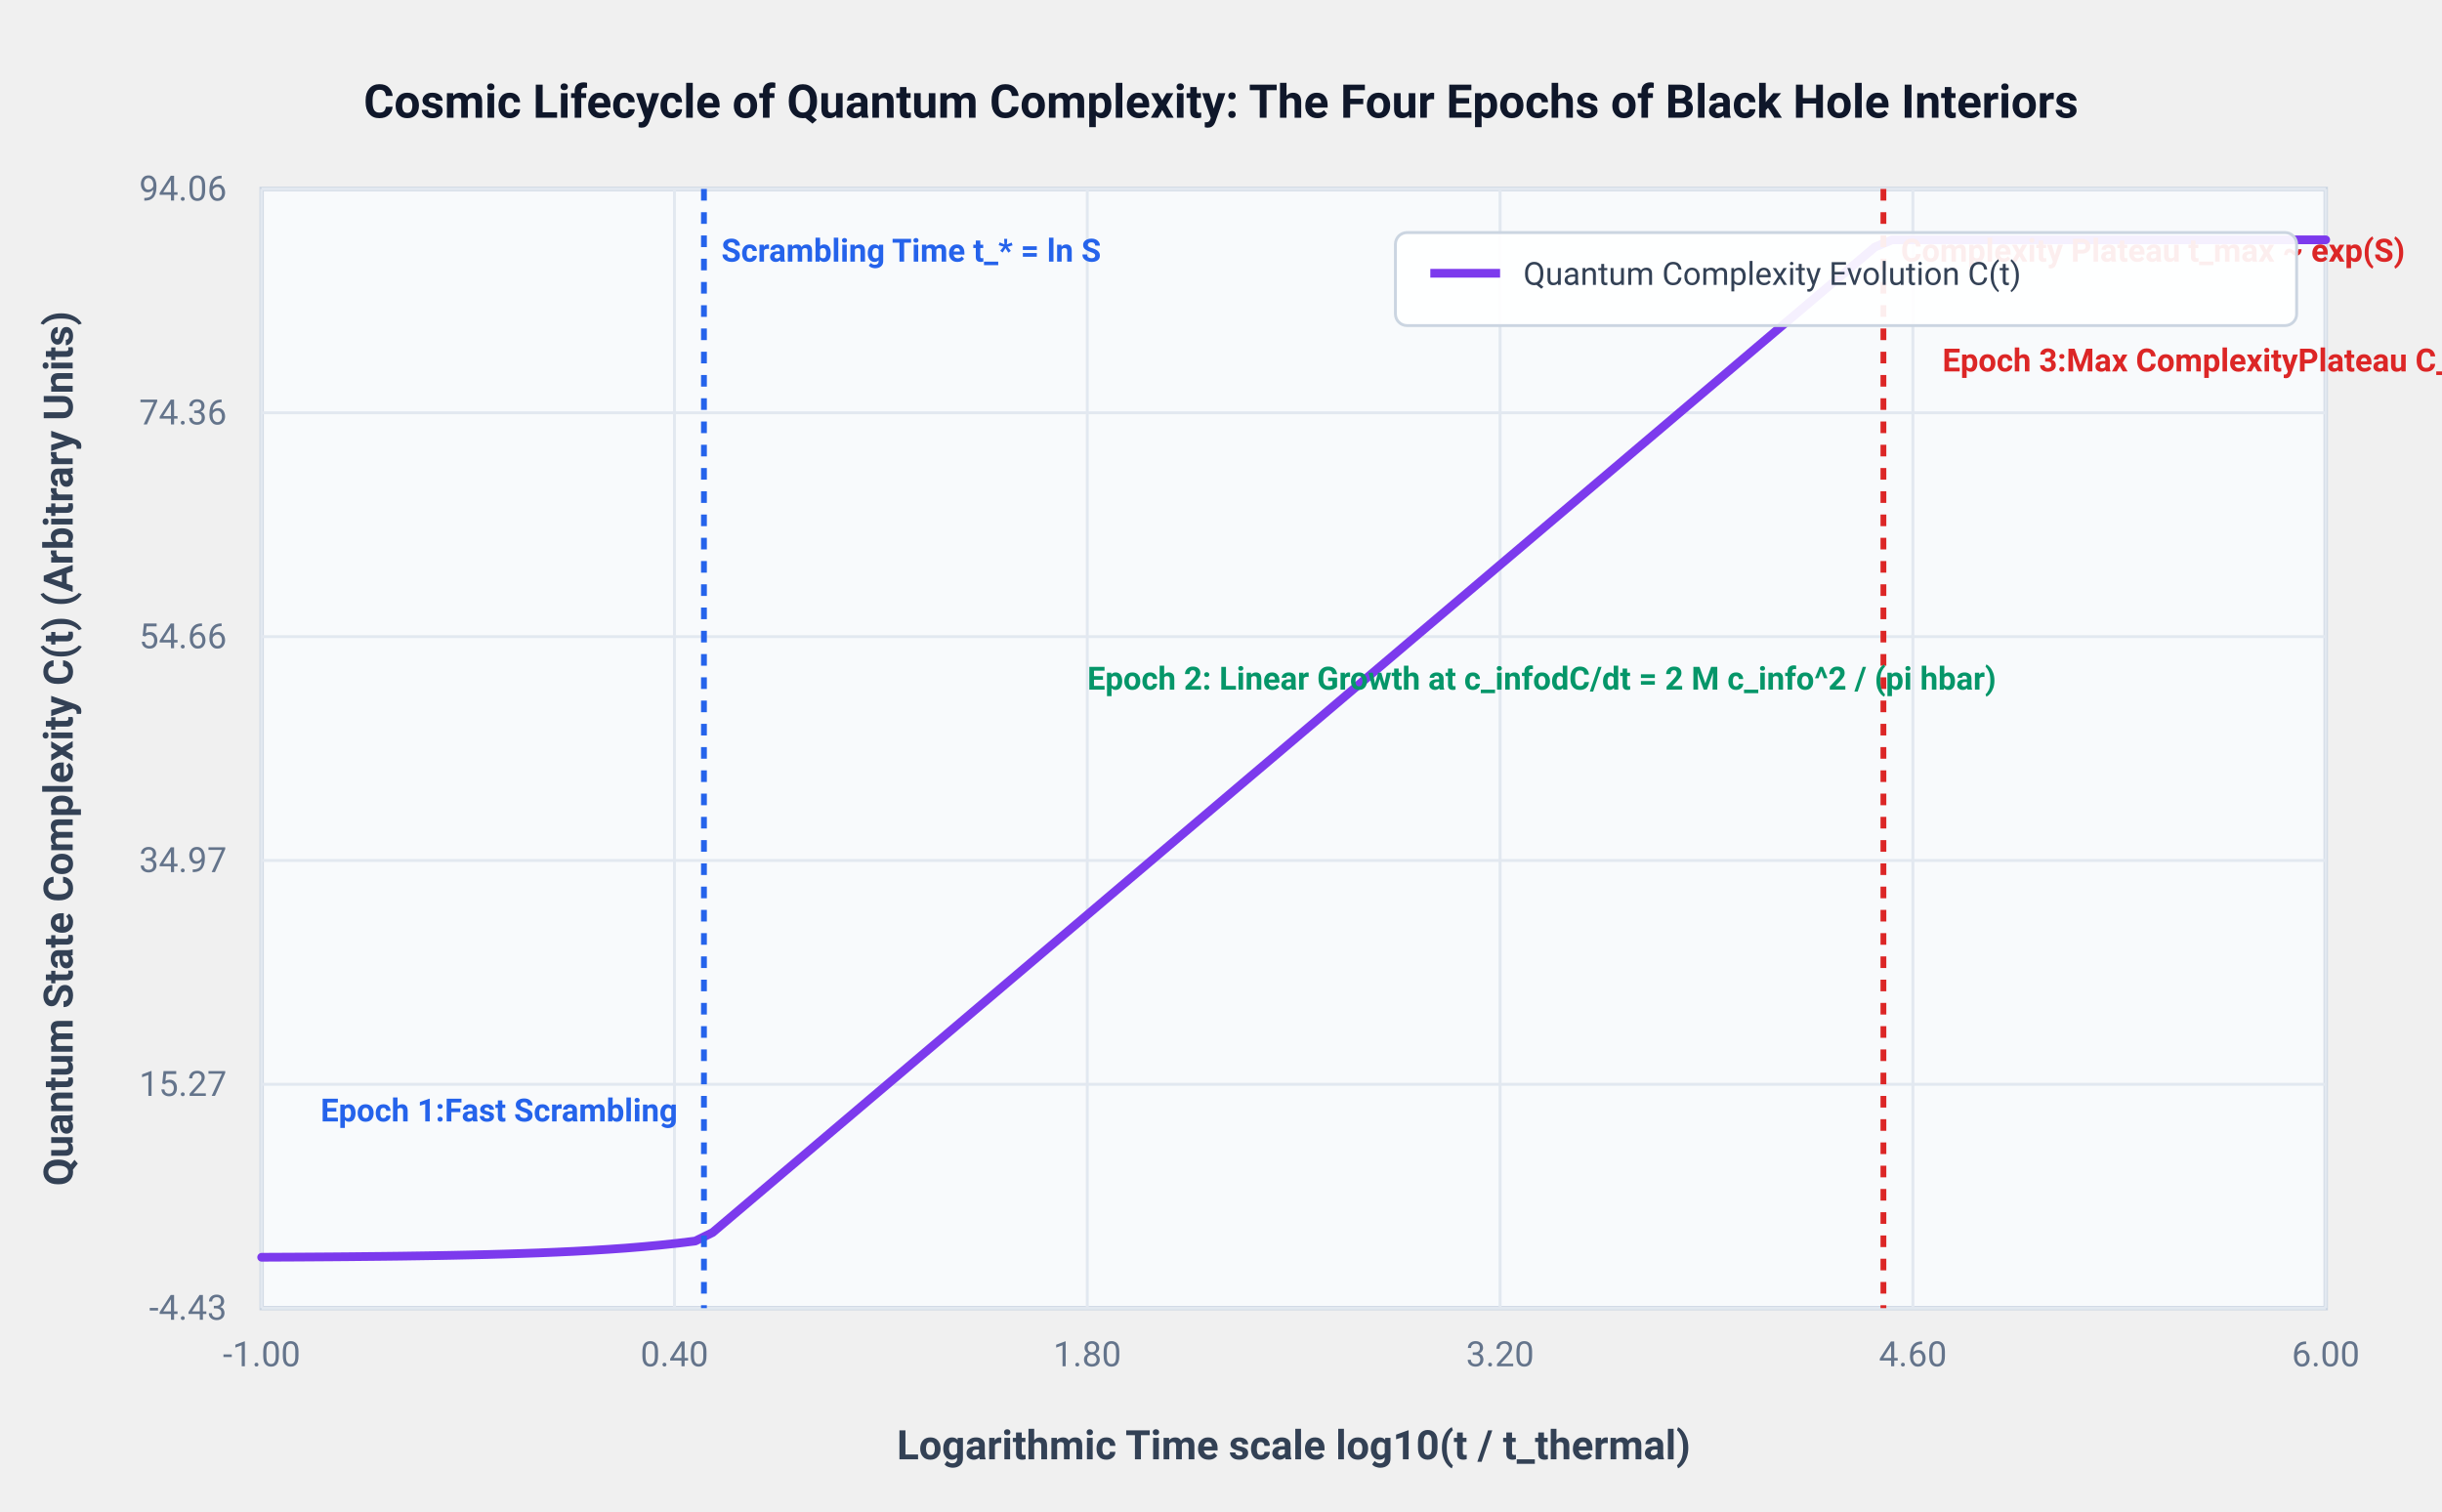
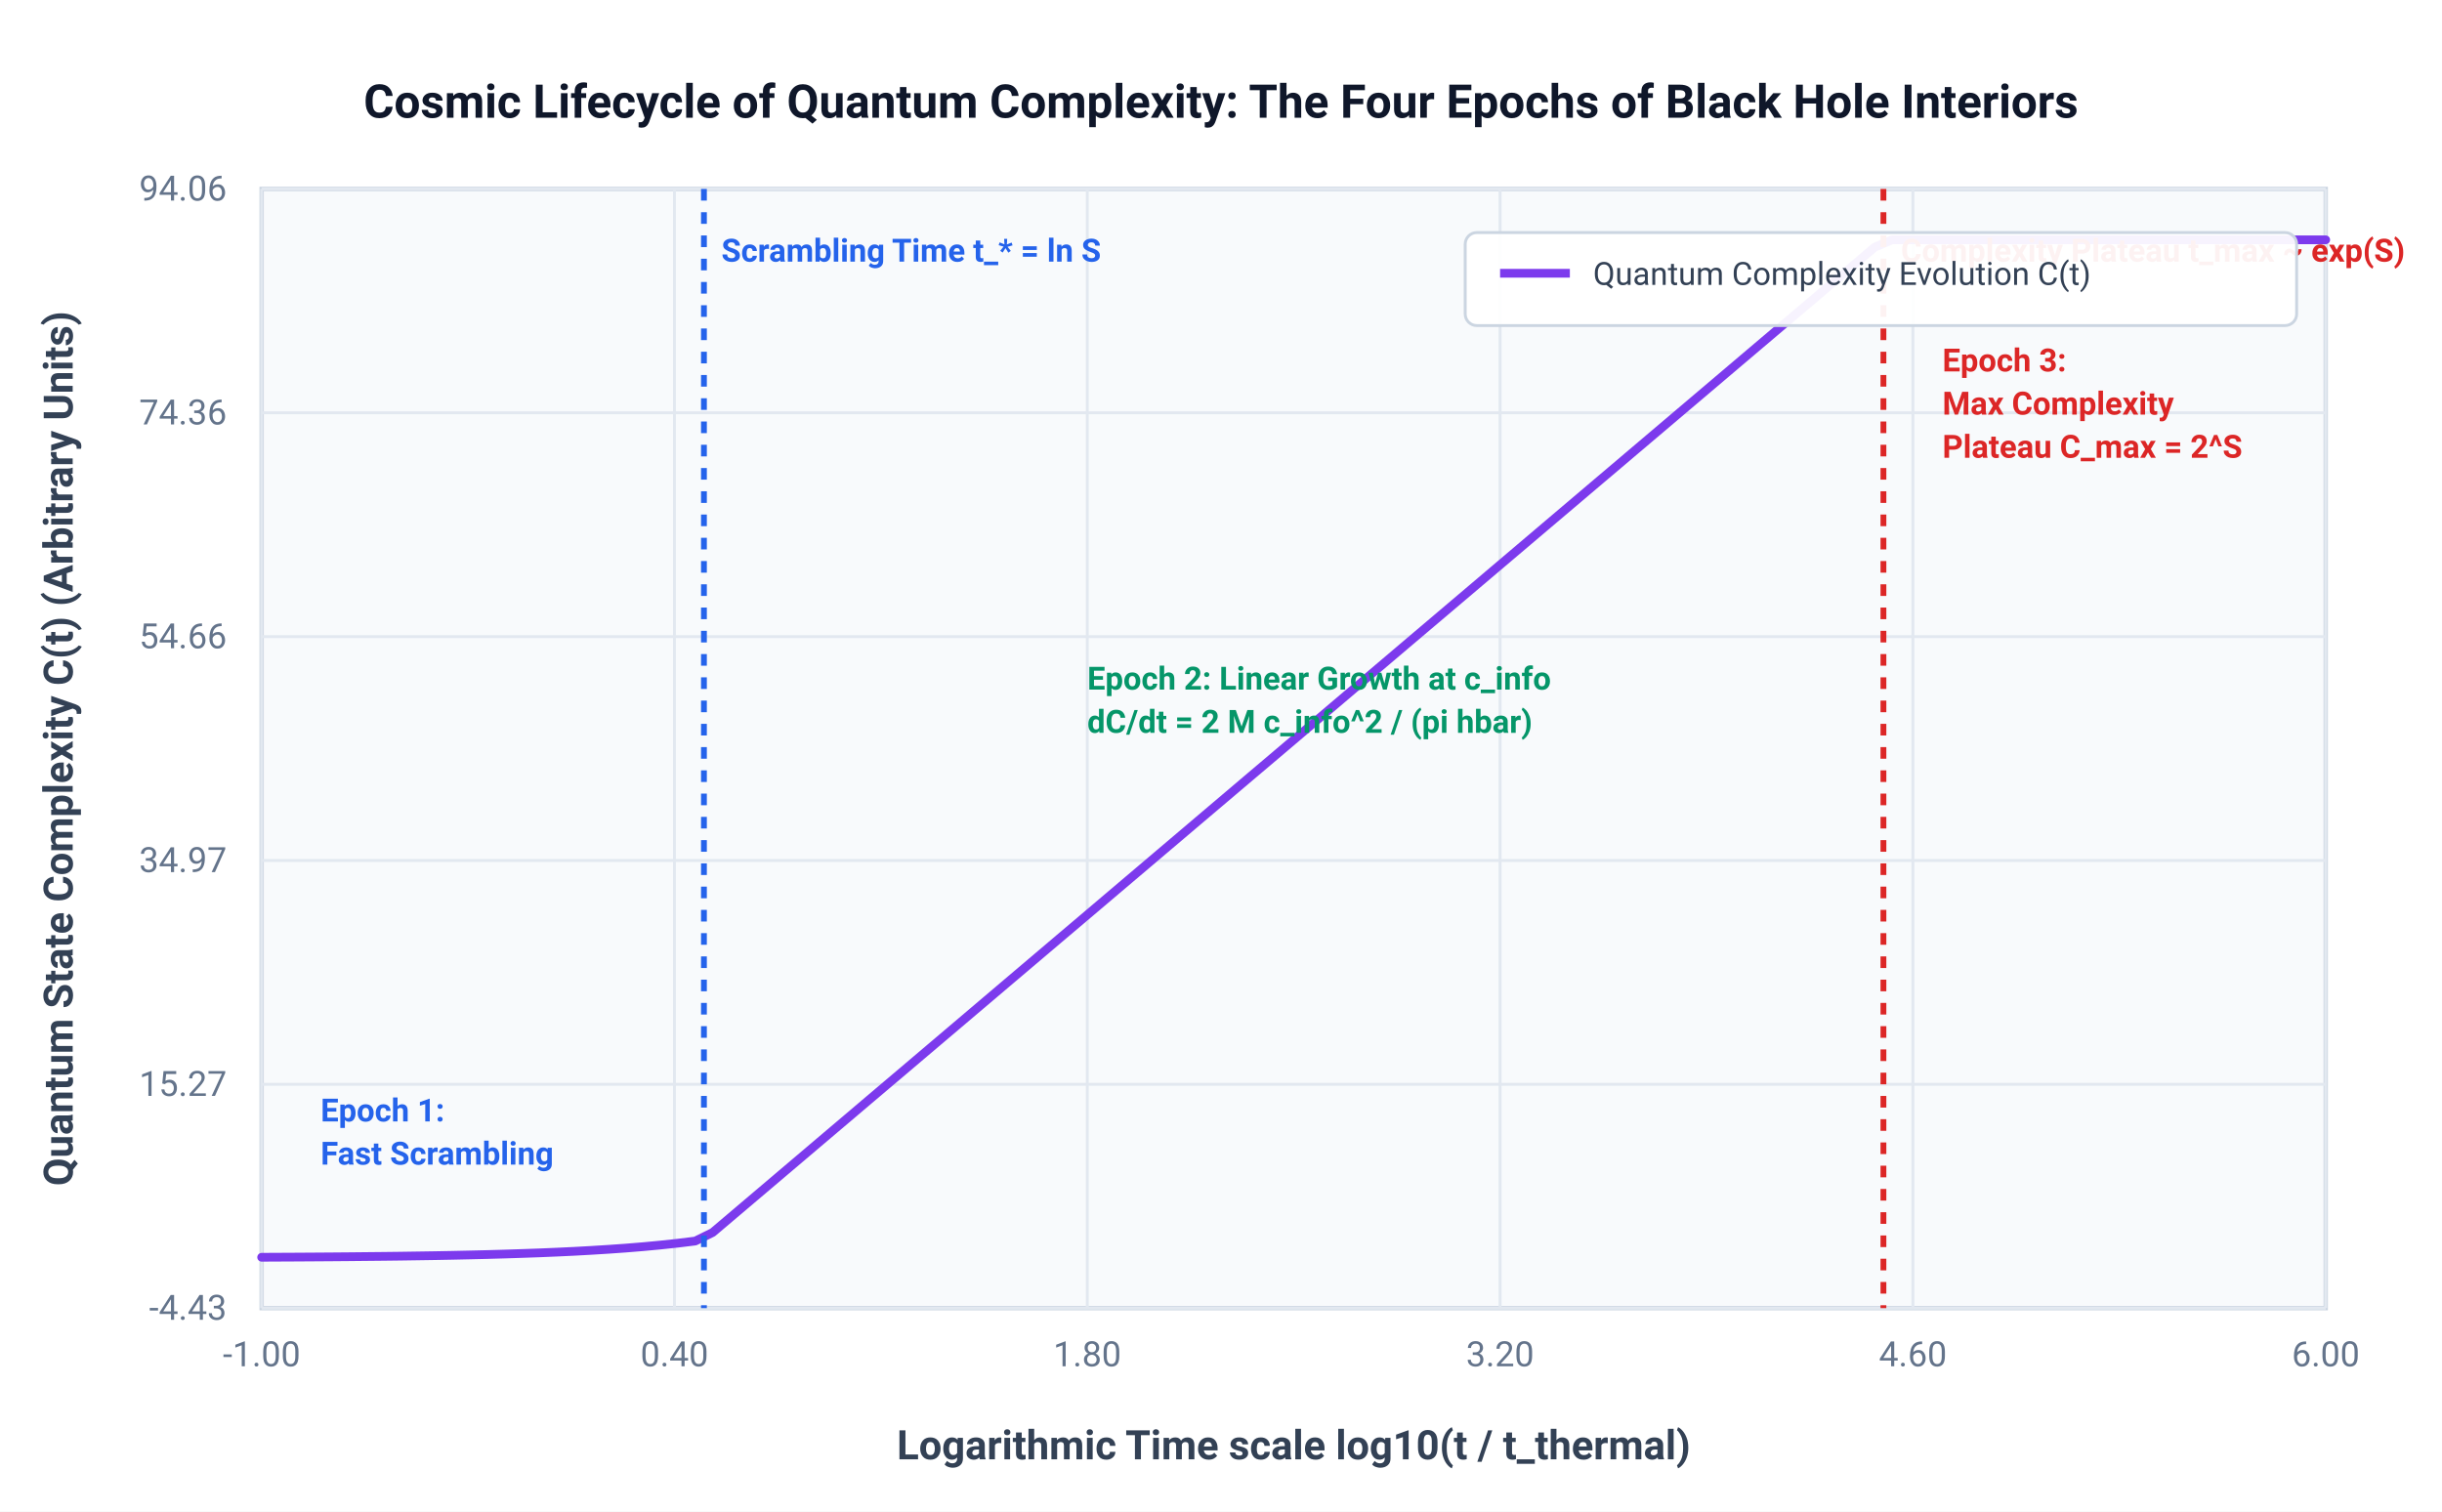
- <svg xmlns="http://www.w3.org/2000/svg" viewBox="0 0 840 520" width="840" height="520" style="background-color: #ffffff; font-family: -apple-system, BlinkMacSystemFont, 'Segoe UI', Roboto, sans-serif;">
+ <svg xmlns="http://www.w3.org/2000/svg" viewBox="0 0 840 520" width="840" height="520" style="background-color: #ffffff; font-family: system-ui, -apple-system, BlinkMacSystemFont, 'Segoe UI', Roboto, sans-serif;">
+   <rect width="100%" height="100%" fill="#ffffff" />
  <text x="420.0" y="40.5" text-anchor="middle" font-size="16" font-weight="bold" fill="#0f172a">Cosmic Lifecycle of Quantum Complexity: The Four Epochs of Black Hole Interiors</text>
  <rect x="90" y="65" width="710" height="385" fill="#f8fafc" stroke="#cbd5e1" stroke-width="1.5" />
-   <line x1="90.0" y1="65" x2="90.0" y2="450" stroke="#e2e8f0" stroke-width="1" />
-   <text x="90.0" y="470" text-anchor="middle" font-size="12" fill="#64748b">-1.00</text>
-   <line x1="90" y1="450.0" x2="800" y2="450.0" stroke="#e2e8f0" stroke-width="1" />
-   <text x="78" y="454.0" text-anchor="end" font-size="12" fill="#64748b">-4.43</text>
-   <line x1="232.0" y1="65" x2="232.0" y2="450" stroke="#e2e8f0" stroke-width="1" />
-   <text x="232.0" y="470" text-anchor="middle" font-size="12" fill="#64748b">0.40</text>
-   <line x1="90" y1="373.0" x2="800" y2="373.0" stroke="#e2e8f0" stroke-width="1" />
-   <text x="78" y="377.0" text-anchor="end" font-size="12" fill="#64748b">15.27</text>
-   <line x1="374.0" y1="65" x2="374.0" y2="450" stroke="#e2e8f0" stroke-width="1" />
-   <text x="374.0" y="470" text-anchor="middle" font-size="12" fill="#64748b">1.80</text>
-   <line x1="90" y1="296.0" x2="800" y2="296.0" stroke="#e2e8f0" stroke-width="1" />
-   <text x="78" y="300.0" text-anchor="end" font-size="12" fill="#64748b">34.97</text>
-   <line x1="516.0" y1="65" x2="516.0" y2="450" stroke="#e2e8f0" stroke-width="1" />
-   <text x="516.0" y="470" text-anchor="middle" font-size="12" fill="#64748b">3.20</text>
-   <line x1="90" y1="219" x2="800" y2="219" stroke="#e2e8f0" stroke-width="1" />
-   <text x="78" y="223" text-anchor="end" font-size="12" fill="#64748b">54.66</text>
-   <line x1="658.0" y1="65" x2="658.0" y2="450" stroke="#e2e8f0" stroke-width="1" />
-   <text x="658.0" y="470" text-anchor="middle" font-size="12" fill="#64748b">4.60</text>
-   <line x1="90" y1="142.0" x2="800" y2="142.0" stroke="#e2e8f0" stroke-width="1" />
-   <text x="78" y="146.0" text-anchor="end" font-size="12" fill="#64748b">74.36</text>
-   <line x1="800.0" y1="65" x2="800.0" y2="450" stroke="#e2e8f0" stroke-width="1" />
-   <text x="800.0" y="470" text-anchor="middle" font-size="12" fill="#64748b">6.00</text>
-   <line x1="90" y1="65.0" x2="800" y2="65.0" stroke="#e2e8f0" stroke-width="1" />
-   <text x="78" y="69.0" text-anchor="end" font-size="12" fill="#64748b">94.06</text>
-   <text x="445.0" y="502" text-anchor="middle" font-size="14" font-weight="600" fill="#334155">Logarithmic Time scale log10(t / t_thermal)</text>
-   <text x="25" y="257.5" text-anchor="middle" font-size="14" font-weight="600" fill="#334155" transform="rotate(-90 25 257.5)">Quantum State Complexity C(t) (Arbitrary Units)</text>
+   <line x1="90.00" y1="65.00" x2="90.00" y2="450.00" stroke="#e2e8f0" stroke-width="1" />
+   <text x="90.00" y="470.00" text-anchor="middle" font-size="12" fill="#64748b">-1.00</text>
+   <line x1="90.00" y1="450.00" x2="800.00" y2="450.00" stroke="#e2e8f0" stroke-width="1" />
+   <text x="78.00" y="454.00" text-anchor="end" font-size="12" fill="#64748b">-4.43</text>
+   <line x1="232.00" y1="65.00" x2="232.00" y2="450.00" stroke="#e2e8f0" stroke-width="1" />
+   <text x="232.00" y="470.00" text-anchor="middle" font-size="12" fill="#64748b">0.40</text>
+   <line x1="90.00" y1="373.00" x2="800.00" y2="373.00" stroke="#e2e8f0" stroke-width="1" />
+   <text x="78.00" y="377.00" text-anchor="end" font-size="12" fill="#64748b">15.27</text>
+   <line x1="374.00" y1="65.00" x2="374.00" y2="450.00" stroke="#e2e8f0" stroke-width="1" />
+   <text x="374.00" y="470.00" text-anchor="middle" font-size="12" fill="#64748b">1.80</text>
+   <line x1="90.00" y1="296.00" x2="800.00" y2="296.00" stroke="#e2e8f0" stroke-width="1" />
+   <text x="78.00" y="300.00" text-anchor="end" font-size="12" fill="#64748b">34.97</text>
+   <line x1="516.00" y1="65.00" x2="516.00" y2="450.00" stroke="#e2e8f0" stroke-width="1" />
+   <text x="516.00" y="470.00" text-anchor="middle" font-size="12" fill="#64748b">3.20</text>
+   <line x1="90.00" y1="219.00" x2="800.00" y2="219.00" stroke="#e2e8f0" stroke-width="1" />
+   <text x="78.00" y="223.00" text-anchor="end" font-size="12" fill="#64748b">54.66</text>
+   <line x1="658.00" y1="65.00" x2="658.00" y2="450.00" stroke="#e2e8f0" stroke-width="1" />
+   <text x="658.00" y="470.00" text-anchor="middle" font-size="12" fill="#64748b">4.60</text>
+   <line x1="90.00" y1="142.00" x2="800.00" y2="142.00" stroke="#e2e8f0" stroke-width="1" />
+   <text x="78.00" y="146.00" text-anchor="end" font-size="12" fill="#64748b">74.36</text>
+   <line x1="800.00" y1="65.00" x2="800.00" y2="450.00" stroke="#e2e8f0" stroke-width="1" />
+   <text x="800.00" y="470.00" text-anchor="middle" font-size="12" fill="#64748b">6.00</text>
+   <line x1="90.00" y1="65.00" x2="800.00" y2="65.00" stroke="#e2e8f0" stroke-width="1" />
+   <text x="78.00" y="69.00" text-anchor="end" font-size="12" fill="#64748b">94.06</text>
+   <text x="445.00" y="502.00" text-anchor="middle" font-size="14" font-weight="600" fill="#334155">Logarithmic Time scale log10(t / t_thermal)</text>
+   <text x="25" y="257.50" text-anchor="middle" font-size="14" font-weight="600" fill="#334155" transform="rotate(-90 25 257.5)">Quantum State Complexity C(t) (Arbitrary Units)</text>
  <polyline points="90.00,432.50 95.97,432.47 101.93,432.44 107.90,432.40 113.87,432.36 119.83,432.31 125.80,432.25 131.76,432.19 137.73,432.12 143.70,432.03 149.66,431.94 155.63,431.83 161.60,431.70 167.56,431.56 173.53,431.39 179.50,431.20 185.46,430.99 191.43,430.74 197.39,430.46 203.36,430.13 209.33,429.76 215.29,429.34 221.26,428.85 227.23,428.29 233.19,427.65 239.16,426.92 245.13,423.98 251.09,418.93 257.06,413.87 263.03,408.81 268.99,403.75 274.96,398.69 280.92,393.63 286.89,388.57 292.86,383.51 298.82,378.45 304.79,373.39 310.76,368.34 316.72,363.28 322.69,358.22 328.66,353.16 334.62,348.10 340.59,343.04 346.55,337.98 352.52,332.92 358.49,327.86 364.45,322.80 370.42,317.75 376.39,312.69 382.35,307.63 388.32,302.57 394.29,297.51 400.25,292.45 406.22,287.39 412.18,282.33 418.15,277.27 424.12,272.21 430.08,267.15 436.05,262.10 442.02,257.04 447.98,251.98 453.95,246.92 459.92,241.86 465.88,236.80 471.85,231.74 477.82,226.68 483.78,221.62 489.75,216.56 495.71,211.51 501.68,206.45 507.65,201.39 513.61,196.33 519.58,191.27 525.55,186.21 531.51,181.15 537.48,176.09 543.45,171.03 549.41,165.97 555.38,160.92 561.34,155.86 567.31,150.80 573.28,145.74 579.24,140.68 585.21,135.62 591.18,130.56 597.14,125.50 603.11,120.44 609.08,115.38 615.04,110.32 621.01,105.27 626.97,100.21 632.94,95.15 638.91,90.09 644.87,85.03 650.84,82.50 656.81,82.50 662.77,82.50 668.74,82.50 674.71,82.50 680.67,82.50 686.64,82.50 692.61,82.50 698.57,82.50 704.54,82.50 710.50,82.50 716.47,82.50 722.44,82.50 728.40,82.50 734.37,82.50 740.34,82.50 746.30,82.50 752.27,82.50 758.24,82.50 764.20,82.50 770.17,82.50 776.13,82.50 782.10,82.50 788.07,82.50 794.03,82.50 800.00,82.50" fill="none" stroke="#7c3aed" stroke-width="3.0" stroke-linejoin="round" stroke-linecap="round" />
-   <line x1="242.143" y1="65" x2="242.143" y2="450" stroke="#2563eb" stroke-width="2.0" stroke-dasharray="4 4" />
-   <text x="248.143" y="90" text-anchor="start" font-size="11" font-weight="bold" fill="#2563eb">Scrambling Time t_* = ln S</text>
-   <line x1="647.857" y1="65" x2="647.857" y2="450" stroke="#dc2626" stroke-width="2.0" stroke-dasharray="4 4" />
-   <text x="653.857" y="90" text-anchor="start" font-size="11" font-weight="bold" fill="#dc2626">Complexity Plateau t_max ~ exp(S)</text>
-   <text x="110.286" y="385.784" text-anchor="start" font-size="11" fill="#2563eb" font-weight="bold">Epoch 1:
- Fast Scrambling</text>
-   <text x="374.0" y="237.233" text-anchor="start" font-size="11" fill="#059669" font-weight="bold">Epoch 2: Linear Growth at c_info
- dC/dt = 2 M c_info^2 / (pi hbar)</text>
-   <text x="668.143" y="127.774" text-anchor="start" font-size="11" fill="#dc2626" font-weight="bold">Epoch 3:
- Max Complexity
- Plateau C_max = 2^S</text>
-   <rect x="480" y="80" width="310" height="32" fill="rgba(255,255,255,0.92)" stroke="#cbd5e1" rx="4" ry="4" />
-   <line x1="492" y1="94" x2="516" y2="94" stroke="#7c3aed" stroke-width="3.0" />
-   <text x="524" y="98" font-size="11" fill="#334155">Quantum Complexity Evolution C(t)</text>
+   <line x1="242.14" y1="65.00" x2="242.14" y2="450.00" stroke="#2563eb" stroke-width="2.0" stroke-dasharray="4 4" />
+   <text x="248.14" y="90.00" text-anchor="start" font-size="11" font-weight="bold" fill="#2563eb">Scrambling Time t_* = ln S</text>
+   <line x1="647.86" y1="65.00" x2="647.86" y2="450.00" stroke="#dc2626" stroke-width="2.0" stroke-dasharray="4 4" />
+   <text x="653.86" y="90.00" text-anchor="start" font-size="11" font-weight="bold" fill="#dc2626">Complexity Plateau t_max ~ exp(S)</text>
+   <text x="110.29" y="385.78" text-anchor="start" font-size="11" fill="#2563eb" font-weight="bold">Epoch 1:</text>
+   <text x="110.29" y="400.63" text-anchor="start" font-size="11" fill="#2563eb" font-weight="bold">Fast Scrambling</text>
+   <text x="374.00" y="237.23" text-anchor="start" font-size="11" fill="#059669" font-weight="bold">Epoch 2: Linear Growth at c_info</text>
+   <text x="374.00" y="252.08" text-anchor="start" font-size="11" fill="#059669" font-weight="bold">dC/dt = 2 M c_info^2 / (pi hbar)</text>
+   <text x="668.14" y="127.77" text-anchor="start" font-size="11" fill="#dc2626" font-weight="bold">Epoch 3:</text>
+   <text x="668.14" y="142.62" text-anchor="start" font-size="11" fill="#dc2626" font-weight="bold">Max Complexity</text>
+   <text x="668.14" y="157.47" text-anchor="start" font-size="11" fill="#dc2626" font-weight="bold">Plateau C_max = 2^S</text>
+   <rect x="504.00" y="80.00" width="286.00" height="32.00" fill="rgba(255,255,255,0.94)" stroke="#cbd5e1" rx="4" ry="4" />
+   <line x1="516.00" y1="94.00" x2="540.00" y2="94.00" stroke="#7c3aed" stroke-width="3.0" />
+   <text x="548.00" y="98.00" font-size="11" fill="#334155">Quantum Complexity Evolution C(t)</text>
</svg>
